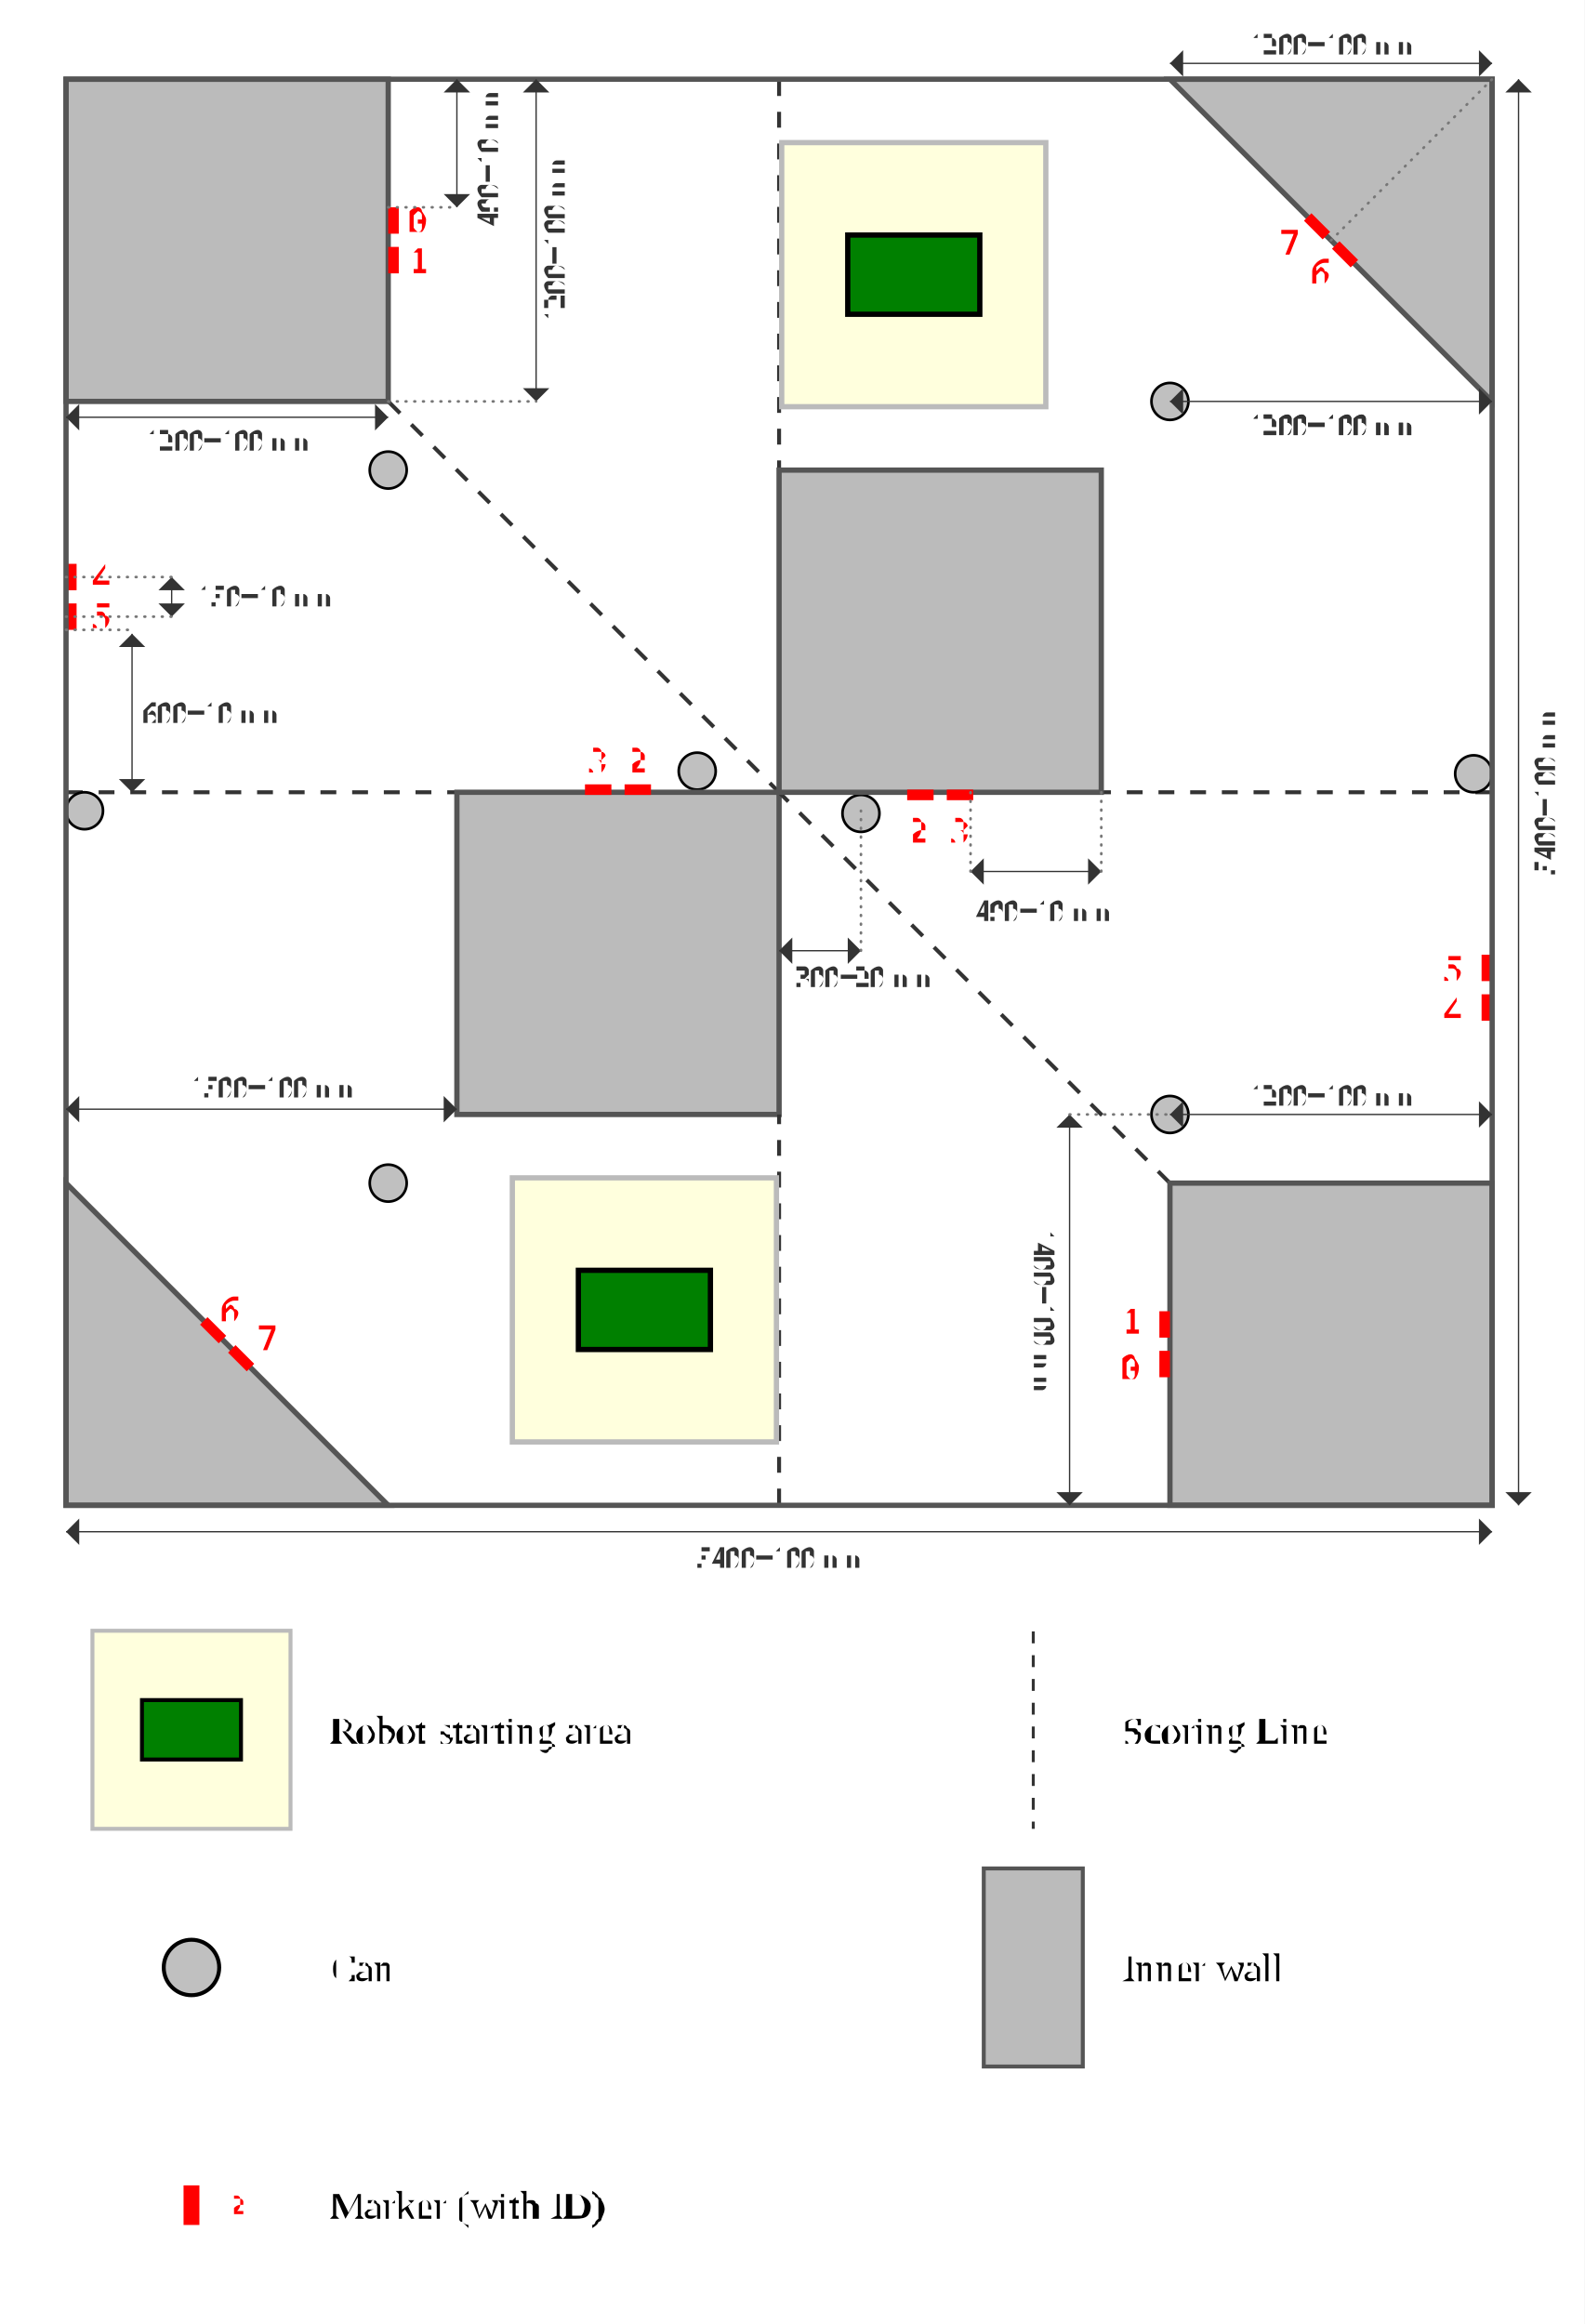
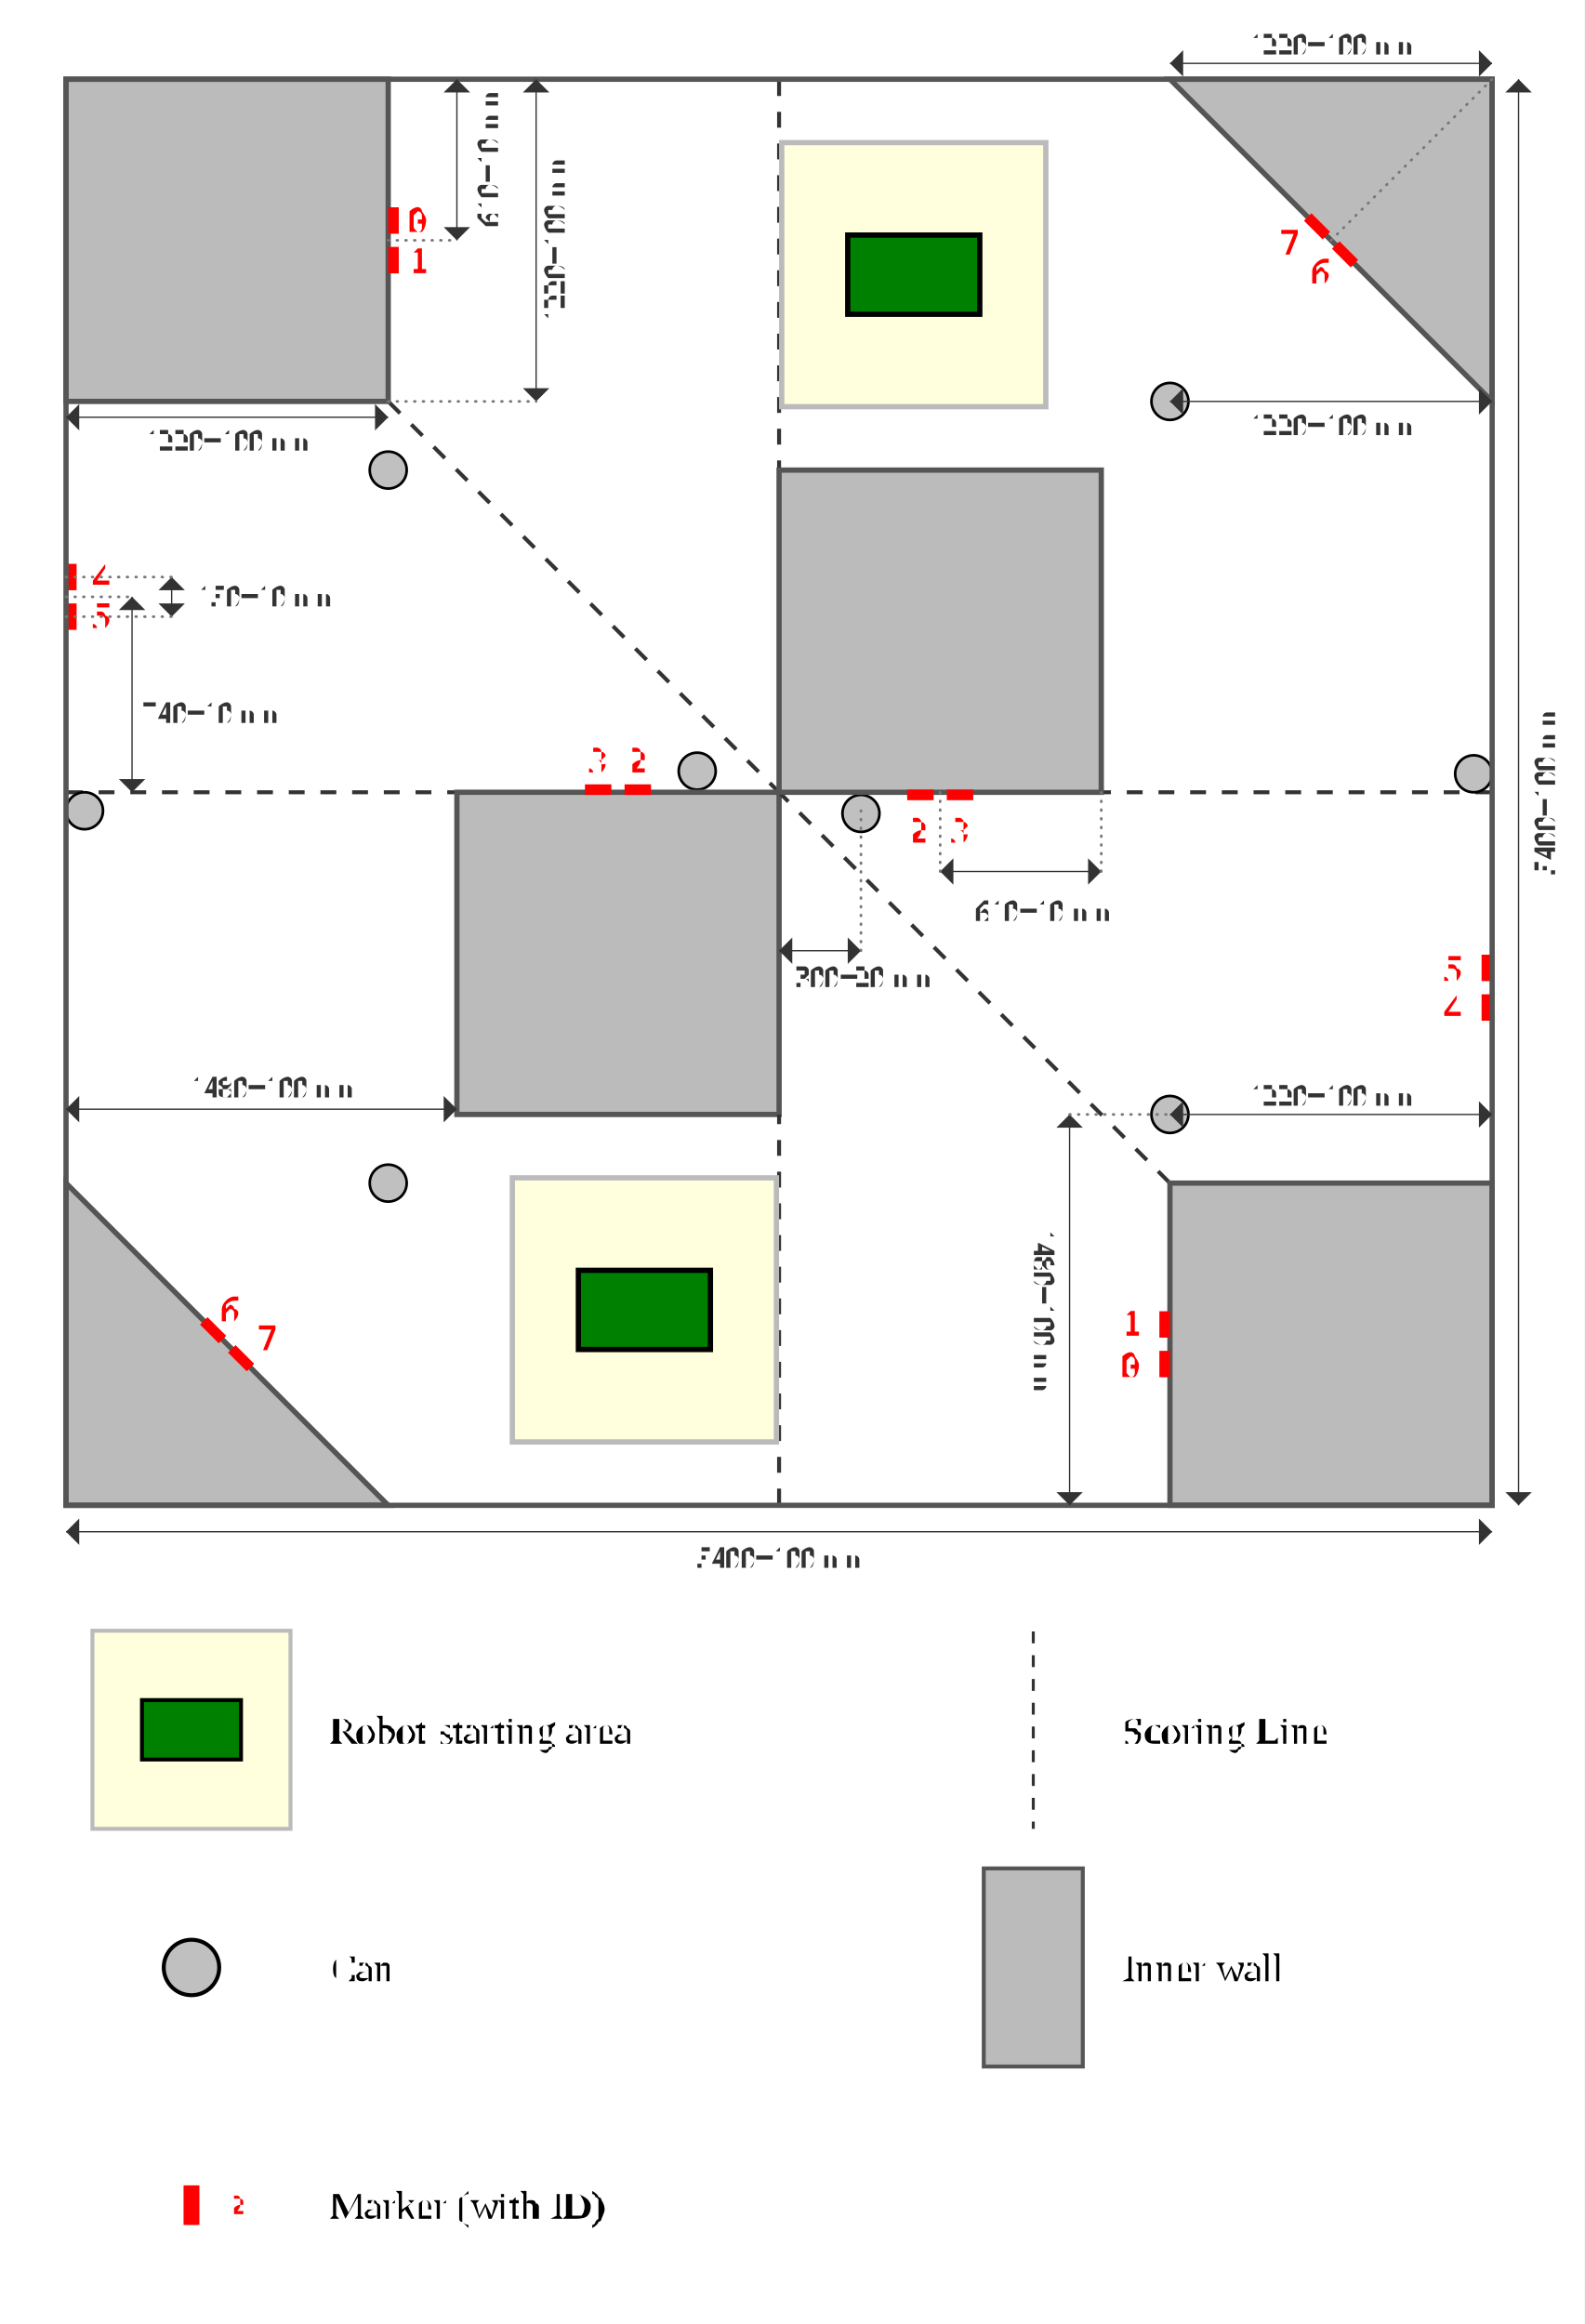
<svg xmlns="http://www.w3.org/2000/svg" xmlns:xlink="http://www.w3.org/1999/xlink" version="1.1" baseProfile="full" width="600" height="880">
  <style type="text/css">
    
      .arena-wall {
          fill: none;
          stroke: #555;
          stroke-width: .02;
      }

      .inner-wall {
          fill: #bbb;
          stroke: #555;
          stroke-width: .02;
      }

      .arena-wall {
          fill: none;
          stroke: #555;
          stroke-width: .02;
      }

      .can {
          stroke: black;
          stroke-width: 0.01;
          fill: silver;
      }

      #robot {
          fill: green;
          stroke: black;
          stroke-width: 0.02;
      }

      .scoring-line {
          stroke: #333;
          stroke-width: 0.015;
          /*stroke-dasharray: 0.141, 0.141;*/
          stroke-dasharray: 0.06 0.06;
          stroke-dashoffset: -50%;
          fill: none;
      }

      #marker {
          stroke: red;
          stroke-width: 0.04;
      }

      .start-zone {
        stroke: #bbb;
        stroke-width: 0.02;
        fill: #ffd;
      }

      .legend-label {
        font-size: 0.2px;
        text-anchor: start;
        dominant-baseline: central;
      }

      .marker-label {
        font-size: 0.12px;
        text-anchor: central;
        dominant-baseline: central;
        fill: red;
        font-family: monospace;
      }

      /*.dimension, .dimension-guide, .marker-label {
         display: none;
      }*/
      line.dimension {
        stroke: #333;
        stroke-width: 0.005;
        marker-start: url(#dimension-arrow-head-start);
        marker-end: url(#dimension-arrow-head-end);
      }

      text.dimension {
        fill: #333;
        font-size: 0.11px;
        text-anchor: middle;
        dominant-baseline: central;
      }
      .dimension-arrow-head {
        fill: #333;
      }
      .dimension-guide {
        stroke: #777;
        stroke-width: 0.01;
        stroke-dasharray: 0.003 0.03;
        stroke-linecap: round;
        fill: none;
      }

    
  </style>
  <defs>
    <g transform="scale(0.05)" id="dimension-arrow-head">
      <path id="path218" class="dimension-arrow-head" d="M0,0 L1,1 L1,-1 L0,0" />
    </g>
    <marker markerUnits="userSpaceOnUse" refY="1" refX="0" markerHeight="2" markerWidth="1" orient="auto" id="dimension-arrow-head-start">
      <use transform="translate(0,1)" xlink:href="#dimension-arrow-head" />
    </marker>
    <marker markerUnits="userSpaceOnUse" refY="1" refX="1" markerHeight="2" markerWidth="1" orient="auto" id="dimension-arrow-head-end">
      <use transform="matrix(-1,0,0,1,1,1)" xlink:href="#dimension-arrow-head" />
    </marker>
    <circle cx="0" cy="0" r="0.07" id="can" />
    <line x1="-0.05" y1="0" x2="0.05" y2="0" id="marker" />
    <rect width="0.5" height="0.3" x="-0.25" y="-0.15" id="robot" />
    <g id="marker-pair">
      <use xlink:href="#marker" transform="translate(0.075)" class="marker" />
      <use xlink:href="#marker" transform="translate(-0.075)" class="marker" />
    </g>
    <g id="side-zone">
      <line class="scoring-line" x1="2.7" y1="0" x2="2.7" y2="1.48" />
      <line class="scoring-line" x1="0" y1="2.7" x2="1.48" y2="2.7" />
      <line class="scoring-line" x1="1.22" y1="1.22" x2="2.7" y2="2.7" />
      <rect width="1" height="1" x="2.71" y="0.24" class="start-zone" />
      <g transform="translate(3.21 0.74)">
        <use xlink:href="#robot" />
      </g>
      <use xlink:href="#can" transform="translate(4.18 1.22)" class="can" />
      <use xlink:href="#can" transform="translate(1.22 1.48)" class="can" />
      <use xlink:href="#can" transform="translate(2.39 2.62)" class="can" />
      <use xlink:href="#can" transform="translate(0.07 2.77)" class="can" />
      <rect width="1.22" height="1.22" x="1.48" y="2.7" class="inner-wall" />
      <rect width="1.22" height="1.22" x="0" y="0" class="inner-wall" />
      <polygon points="5.4,0 4.18,0 5.4,1.22" class="inner-wall" />
      <use xlink:href="#marker-pair" transform="translate(1.24 0.61) rotate(90)" />
      <use xlink:href="#marker-pair" transform="translate(2.09 2.69)" />
      <use xlink:href="#marker-pair" transform="translate(0.02 1.96) rotate(90)" />
      <use xlink:href="#marker-pair" transform="translate(4.79 0.61) rotate(45)" />
    </g>
  </defs>
  <rect width="100%" height="100%" fill="white" />
  <g id="arena" transform="translate(25 30) scale(100)">
    <use xlink:href="#side-zone" />
    <use xlink:href="#side-zone" transform="rotate(180 2.7 2.7)" />
    <rect width="5.4" height="5.4" x="0" y="0" class="arena-wall" />
    <text class="marker-label" y="0.54" x="1.3">0</text>
    <text class="marker-label" y="0.69" x="1.3">1</text>
-     <text class="marker-label" y="4.88" x="4">0</text>
-     <text class="marker-label" y="4.71" x="4">1</text>
+     <text class="marker-label" y="4.87" x="4">0</text>
+     <text class="marker-label" y="4.72" x="4">1</text>
    <text class="marker-label" y="2.58" x="2.13">2</text>
    <text class="marker-label" y="2.58" x="1.98">3</text>
    <text class="marker-label" y="2.85" x="3.19">2</text>
    <text class="marker-label" y="2.85" x="3.35">3</text>
    <text class="marker-label" y="1.89" x="0.1">4</text>
    <text class="marker-label" y="2.04" x="0.1">5</text>
-     <text class="marker-label" y="3.53" x="5.22">4</text>
+     <text class="marker-label" y="3.52" x="5.22">4</text>
    <text class="marker-label" y="3.37" x="5.22">5</text>
    <text class="marker-label" y="4.66" x="0.59">6</text>
    <text class="marker-label" y="4.77" x="0.73">7</text>
    <text class="marker-label" y="0.73" x="4.72">6</text>
    <text class="marker-label" y="0.62" x="4.6">7</text>
    <line x1="0" y1="1.28" x2="1.22" y2="1.28" class="dimension" />
-     <text class="dimension" y="1.37" x="0.61">1200±100mm</text>
+     <text class="dimension" y="1.37" x="0.61">1220±100mm</text>
    <line x1="1.78" y1="0" x2="1.78" y2="1.22" class="dimension" />
    <line x1="1.22" y1="1.22" x2="1.78" y2="1.22" class="dimension-guide" />
-     <text class="dimension" transform="rotate(-90, 1.85 0.61)" y="0.61" x="1.85">1200±100mm</text>
-     <line x1="1.48" y1="0" x2="1.48" y2="0.485" class="dimension" />
-     <line x1="1.22" y1="0.485" x2="1.48" y2="0.485" class="dimension-guide" />
-     <text class="dimension" transform="rotate(-90, 1.6 0.3)" y="0.3" x="1.6">490±10mm</text>
+     <text class="dimension" transform="rotate(-90, 1.85 0.61)" y="0.61" x="1.85">1220±100mm</text>
+     <line x1="1.48" y1="0" x2="1.48" y2="0.61" class="dimension" />
+     <line x1="1.22" y1="0.61" x2="1.48" y2="0.61" class="dimension-guide" />
+     <text class="dimension" transform="rotate(-90, 1.6 0.3)" y="0.3" x="1.6">610±10mm</text>
    <line x1="0" y1="3.9" x2="1.48" y2="3.9" class="dimension" />
-     <text class="dimension" y="3.82" x="0.78">1500±100mm</text>
+     <text class="dimension" y="3.82" x="0.78">1480±100mm</text>
    <line x1="4.18" y1="-0.06" x2="5.4" y2="-0.06" class="dimension" />
-     <text class="dimension" y="-0.13" x="4.79">1200±100mm</text>
+     <text class="dimension" y="-0.13" x="4.79">1220±100mm</text>
    <line x1="4.18" y1="3.92" x2="5.4" y2="3.92" class="dimension" />
-     <text class="dimension" y="3.85" x="4.79">1200±100mm</text>
+     <text class="dimension" y="3.85" x="4.79">1220±100mm</text>
    <line x1="3.8" y1="5.4" x2="3.8" y2="3.92" class="dimension" />
    <line x1="3.8" y1="3.92" x2="4.18" y2="3.92" class="dimension-guide" />
-     <text class="dimension" transform="rotate(90, 3.7 4.66)" y="4.66" x="3.7">1400±100mm</text>
+     <text class="dimension" transform="rotate(90, 3.7 4.66)" y="4.66" x="3.7">1480±100mm</text>
    <line x1="2.7" y1="3.3" x2="3.01" y2="3.3" class="dimension" />
    <line x1="3.01" y1="3.3" x2="3.01" y2="2.77" class="dimension-guide" />
    <text class="dimension" y="3.4" x="3.02">300±20mm</text>
-     <line x1="3.425" y1="3" x2="3.92" y2="3" class="dimension" />
-     <line x1="3.425" y1="3" x2="3.425" y2="2.7" class="dimension-guide" />
+     <line x1="3.31" y1="3" x2="3.92" y2="3" class="dimension" />
+     <line x1="3.31" y1="3" x2="3.31" y2="2.7" class="dimension-guide" />
    <line x1="3.92" y1="3" x2="3.92" y2="2.7" class="dimension-guide" />
-     <text class="dimension" y="3.15" x="3.7">490±10mm</text>
+     <text class="dimension" y="3.15" x="3.7">610±10mm</text>
    <line x1="0.4" y1="1.885" x2="0.4" y2="2.035" class="dimension" />
    <line x1="0" y1="1.885" x2="0.4" y2="1.885" class="dimension-guide" />
    <line x1="0" y1="2.035" x2="0.4" y2="2.035" class="dimension-guide" />
    <text class="dimension" y="1.96" x="0.75">150±10mm</text>
-     <line x1="0.25" y1="2.1" x2="0.25" y2="2.7" class="dimension" />
-     <line x1="0" y1="2.085" x2="0.25" y2="2.085" class="dimension-guide" />
-     <text class="dimension" y="2.4" x="0.55">600±10mm</text>
+     <line x1="0.25" y1="1.96" x2="0.25" y2="2.7" class="dimension" />
+     <line x1="0" y1="1.96" x2="0.25" y2="1.96" class="dimension-guide" />
+     <text class="dimension" y="2.4" x="0.55">740±10mm</text>
    <line x1="4.79" y1="0.61" x2="5.4" y2="0" class="dimension-guide" />
-     <text class="dimension" y="1.31" x="4.79">1200±100mm</text>
+     <text class="dimension" y="1.31" x="4.79">1220±100mm</text>
    <line x1="4.18" y1="1.22" x2="5.4" y2="1.22" class="dimension" />
-     <text class="dimension" y="1.31" x="4.79">1200±100mm</text>
    <line x1="0" y1="5.5" x2="5.4" y2="5.5" class="dimension" />
    <text class="dimension" y="5.6" x="2.7">5400±100mm</text>
    <line x1="5.5" y1="0" x2="5.5" y2="5.4" class="dimension" />
    <text class="dimension" transform="rotate(-90, 5.6 2.7)" y="2.7" x="5.6">5400±100mm</text>
  </g>
  <g id="legend" transform="translate(35 580) scale(75)">
    <rect width="1" height="1" x="0" y="0.5" class="start-zone" />
    <use x="0.5" y="1" xlink:href="#robot" />
    <text class="legend-label" y="1" x="1.2">Robot starting area</text>
    <use xlink:href="#can" transform="translate(0.5 2.2) scale(2)" class="can" />
    <text class="legend-label" y="2.2" x="1.2">Can</text>
    <use xlink:href="#marker" transform="translate(0.5 3.4) scale(2) rotate(90)" class="marker" />
    <text class="marker-label" y="3.4" x="0.7">2</text>
    <text class="legend-label" y="3.4" x="1.2">Marker (with ID)</text>
    <line class="scoring-line" x1="4.75" y1="0.5" x2="4.75" y2="1.5" />
    <text class="legend-label" y="1" x="5.2">Scoring Line</text>
    <rect width="0.5" height="1" x="4.5" y="1.7" class="inner-wall" />
    <text class="legend-label" y="2.2" x="5.2">Inner wall</text>
  </g>
</svg>
